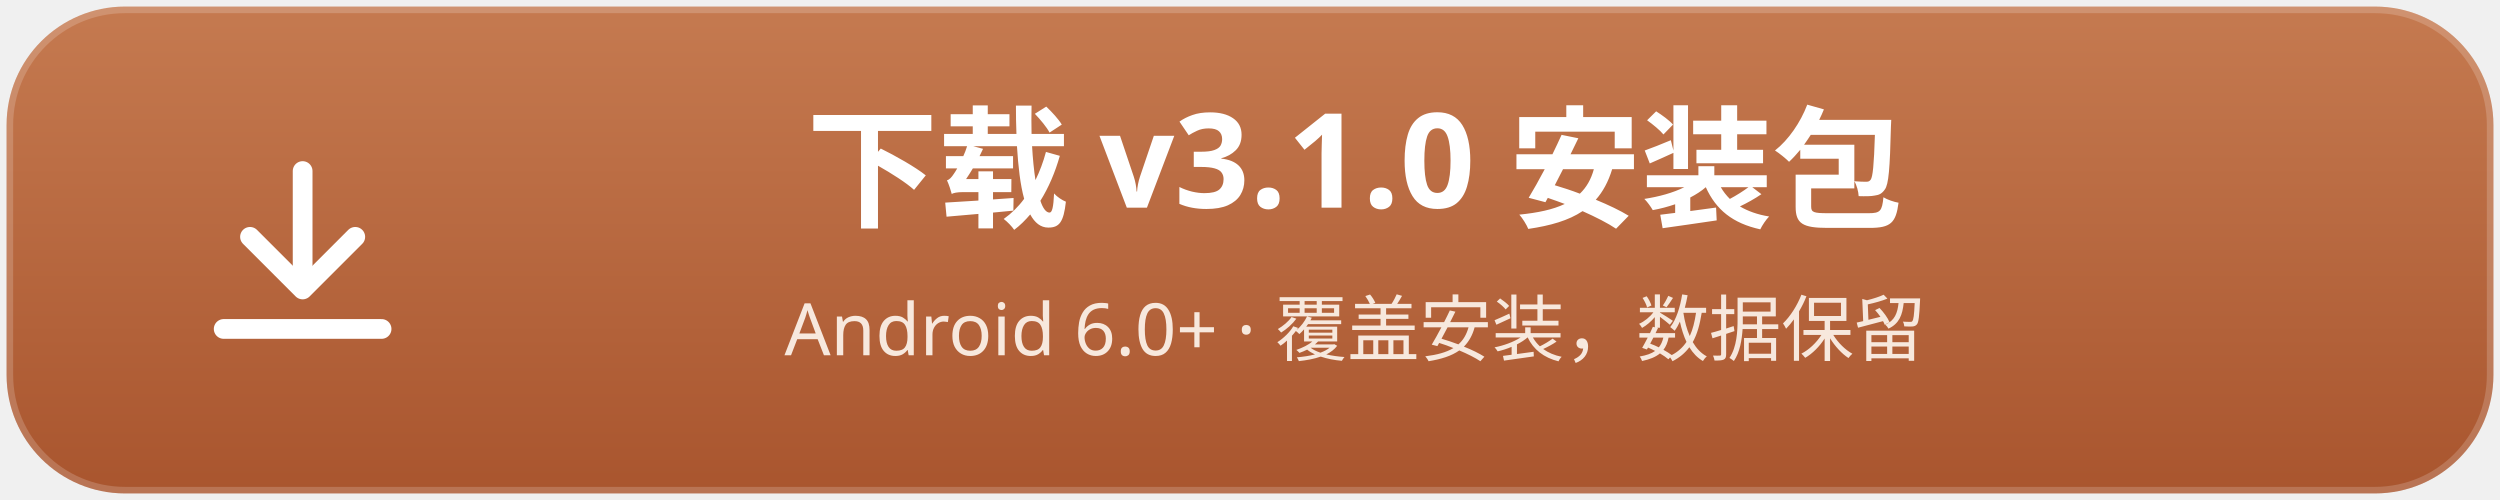
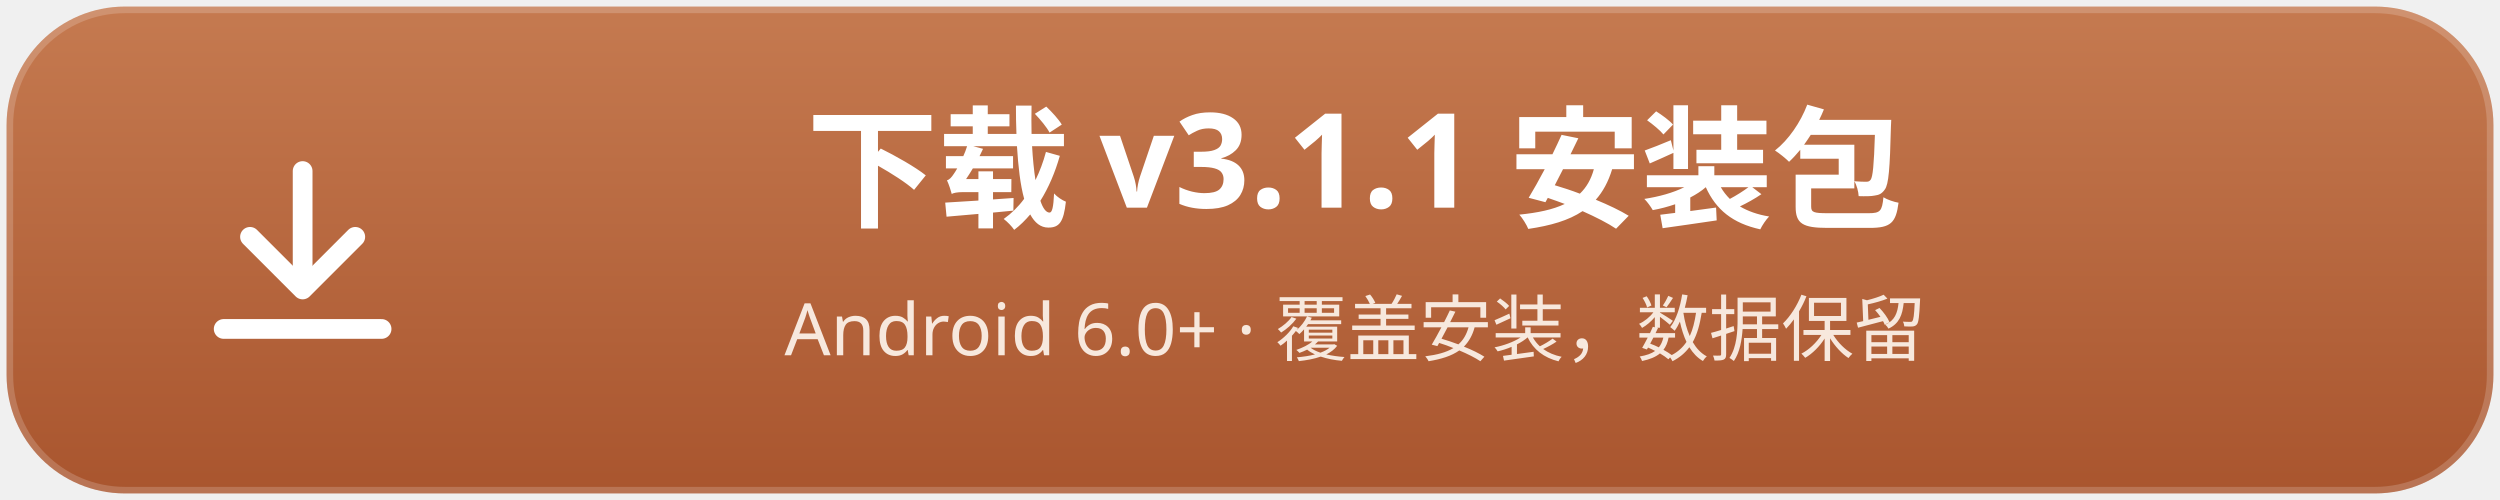
- <svg xmlns="http://www.w3.org/2000/svg" width="380" height="76" viewBox="0 0 380 76" role="img" aria-label="下载逐日 v3.1.0 安装包">
+ <svg xmlns="http://www.w3.org/2000/svg" width="380" height="76" viewBox="0 0 380 76" role="img" aria-label="下载逐日 v3.1.1 安装包">
  <defs>
    <linearGradient id="btn" x1="0" y1="0" x2="0" y2="1">
      <stop offset="0" stop-color="#C57A50" />
      <stop offset="1" stop-color="#A9552E" />
    </linearGradient>
  </defs>
  <rect x="1" y="1" width="378" height="74" rx="18" fill="url(#btn)" />
  <rect x="1.5" y="1.5" width="377" height="73" rx="17.5" fill="none" stroke="#FFFFFF" stroke-opacity="0.18" />
  <g fill="none" stroke="#FFFFFF" stroke-width="3" stroke-linecap="round" stroke-linejoin="round">
    <path d="M46 26 L46 43" />
    <path d="M38 36 L46 44 L54 36" />
    <path d="M34 50 L58 50" />
  </g>
-   <text x="206" y="33" text-anchor="middle" fill="#FFFFFF" font-family="PingFang SC, Microsoft YaHei, Noto Sans SC, sans-serif" font-size="20" font-weight="600">下载 v3.1.0 安装包</text>
+   <text x="206" y="33" text-anchor="middle" fill="#FFFFFF" font-family="PingFang SC, Microsoft YaHei, Noto Sans SC, sans-serif" font-size="20" font-weight="600">下载 v3.1.1 安装包</text>
  <text x="206" y="54" text-anchor="middle" fill="#F7E8DD" font-family="PingFang SC, Microsoft YaHei, Noto Sans SC, sans-serif" font-size="11">Android 6.0+ · 覆盖安装，数据保留</text>
</svg>
